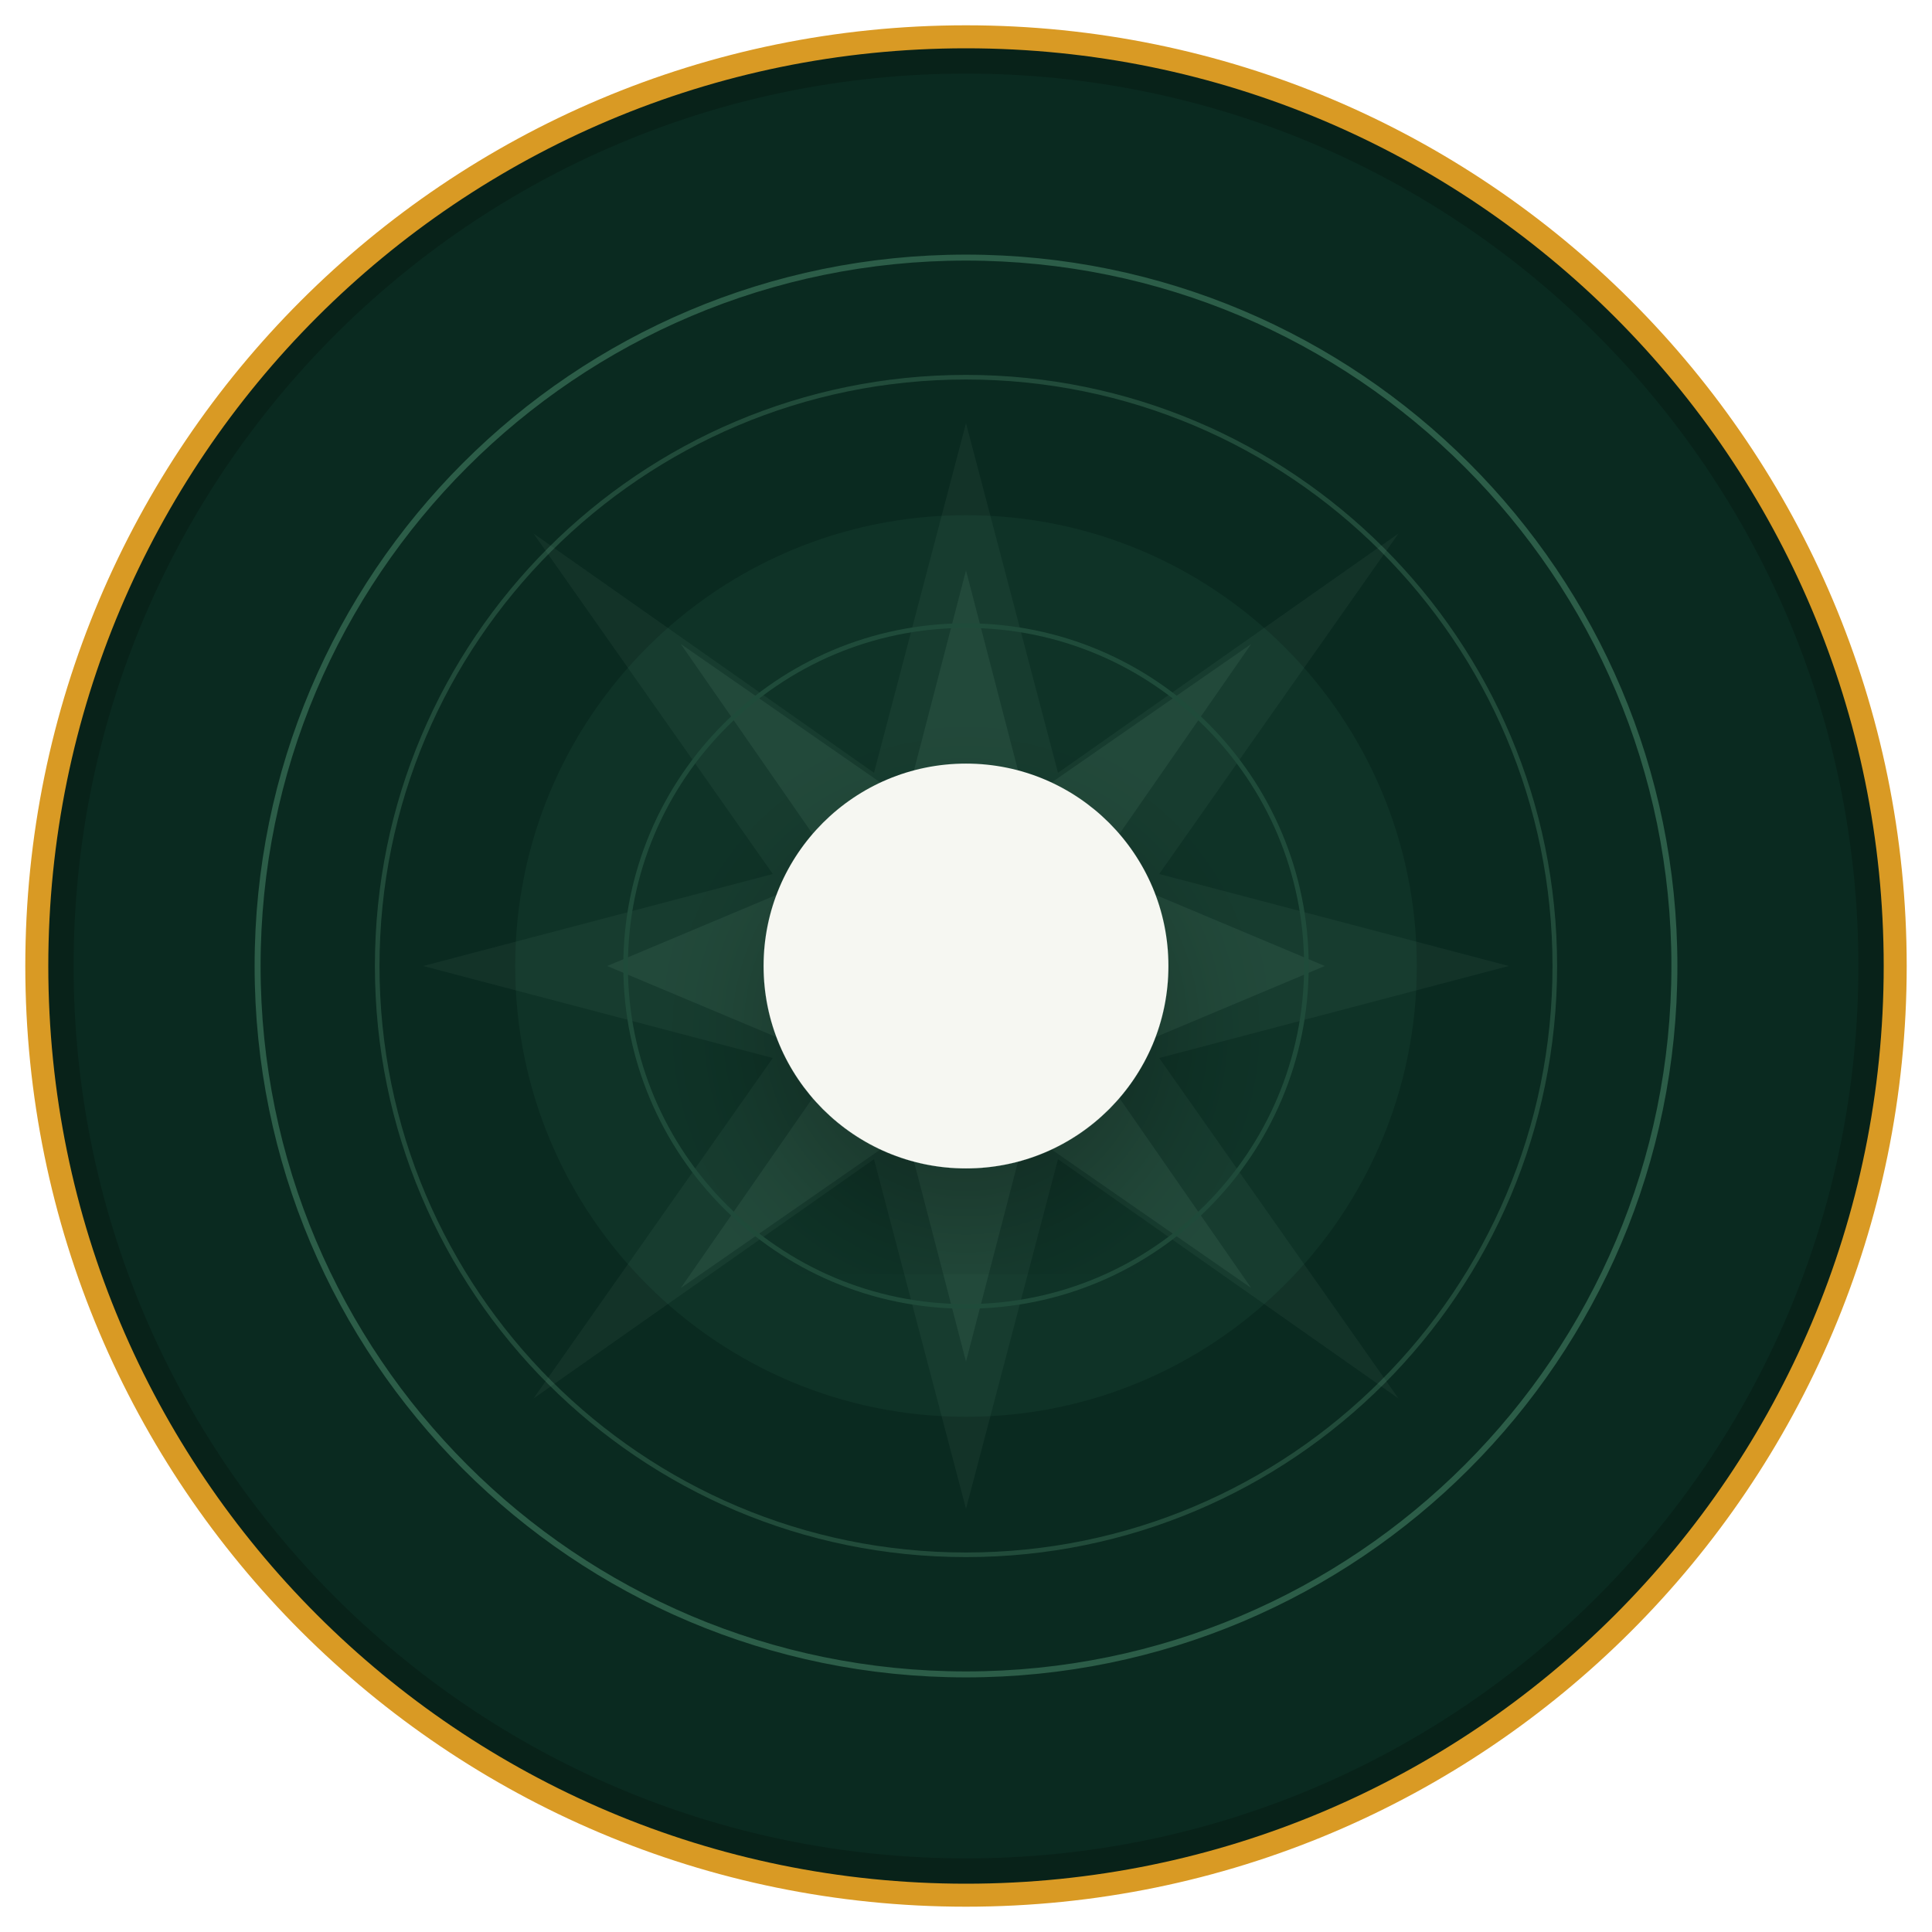
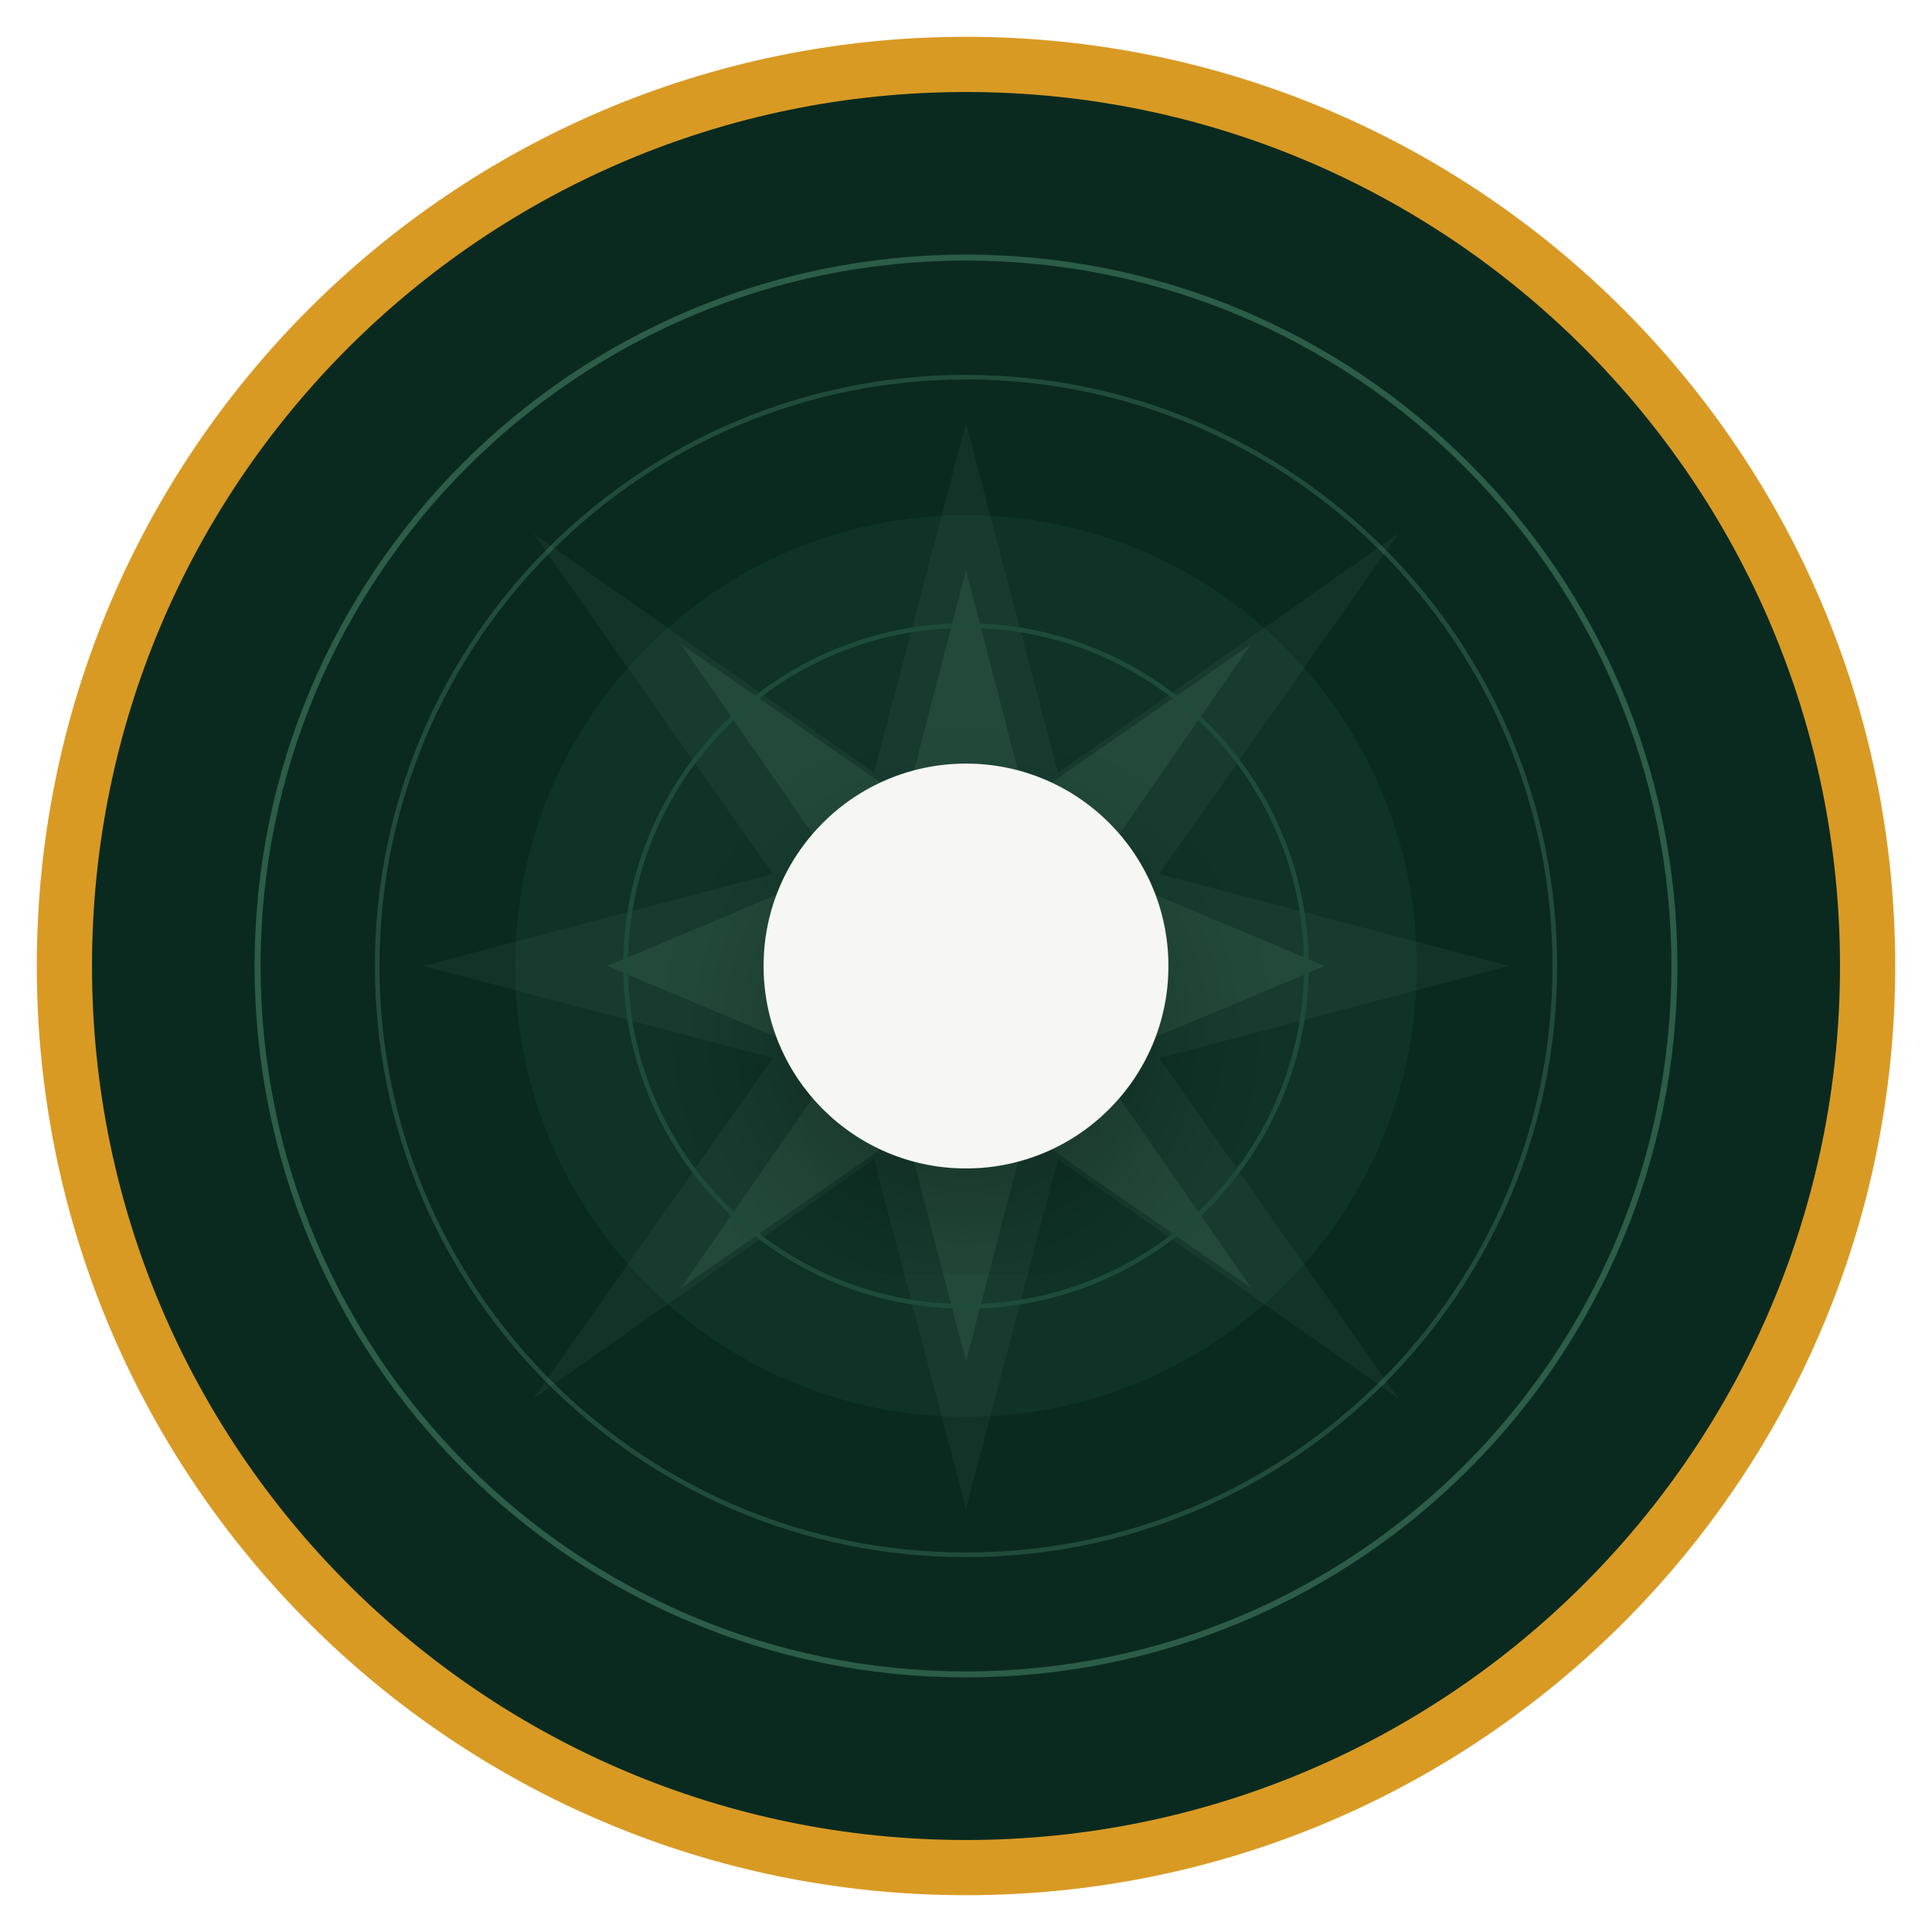
<svg xmlns="http://www.w3.org/2000/svg" width="420" height="420" viewBox="0 0 420 420" fill="none">
-   <circle cx="210" cy="210" r="202" fill="#082219" stroke="#D99A24" stroke-width="5" />
-   <circle cx="210" cy="210" r="194" fill="#0A2A20" />
+   <circle cx="210" cy="210" r="202" fill="#D99A24" />
+   <circle cx="210" cy="210" r="190" fill="#0A2A20" />
  <circle cx="210" cy="210" r="154" stroke="#397057" stroke-width="1.3" opacity=".72" />
  <circle cx="210" cy="210" r="128" stroke="#214B3A" stroke-width="1" />
  <circle cx="210" cy="210" r="98" fill="#0F3327" />
  <path d="M210 92L230 168L304 116L252 190L328 210L252 230L304 304L230 252L210 328L190 252L116 304L168 230L92 210L168 190L116 116L190 168L210 92Z" fill="#B7E3C9" fill-opacity=".050" />
  <path d="M210 124L223 174L272 140L238 189L288 210L238 231L272 280L223 246L210 296L197 246L148 280L182 231L132 210L182 189L148 140L197 174L210 124Z" fill="#B7E3C9" fill-opacity=".075" />
  <circle cx="210" cy="210" r="74" stroke="#1F4B3A" stroke-width="1" />
  <circle cx="210" cy="210" r="44" fill="#F6F7F2" filter="url(#shadow)" />
  <defs>
    <filter id="shadow" x="143" y="143" width="134" height="134" color-interpolation-filters="sRGB" filterUnits="userSpaceOnUse">
      <feDropShadow dx="0" dy="14" stdDeviation="13" flood-color="#000000" flood-opacity=".24" />
    </filter>
  </defs>
</svg>
